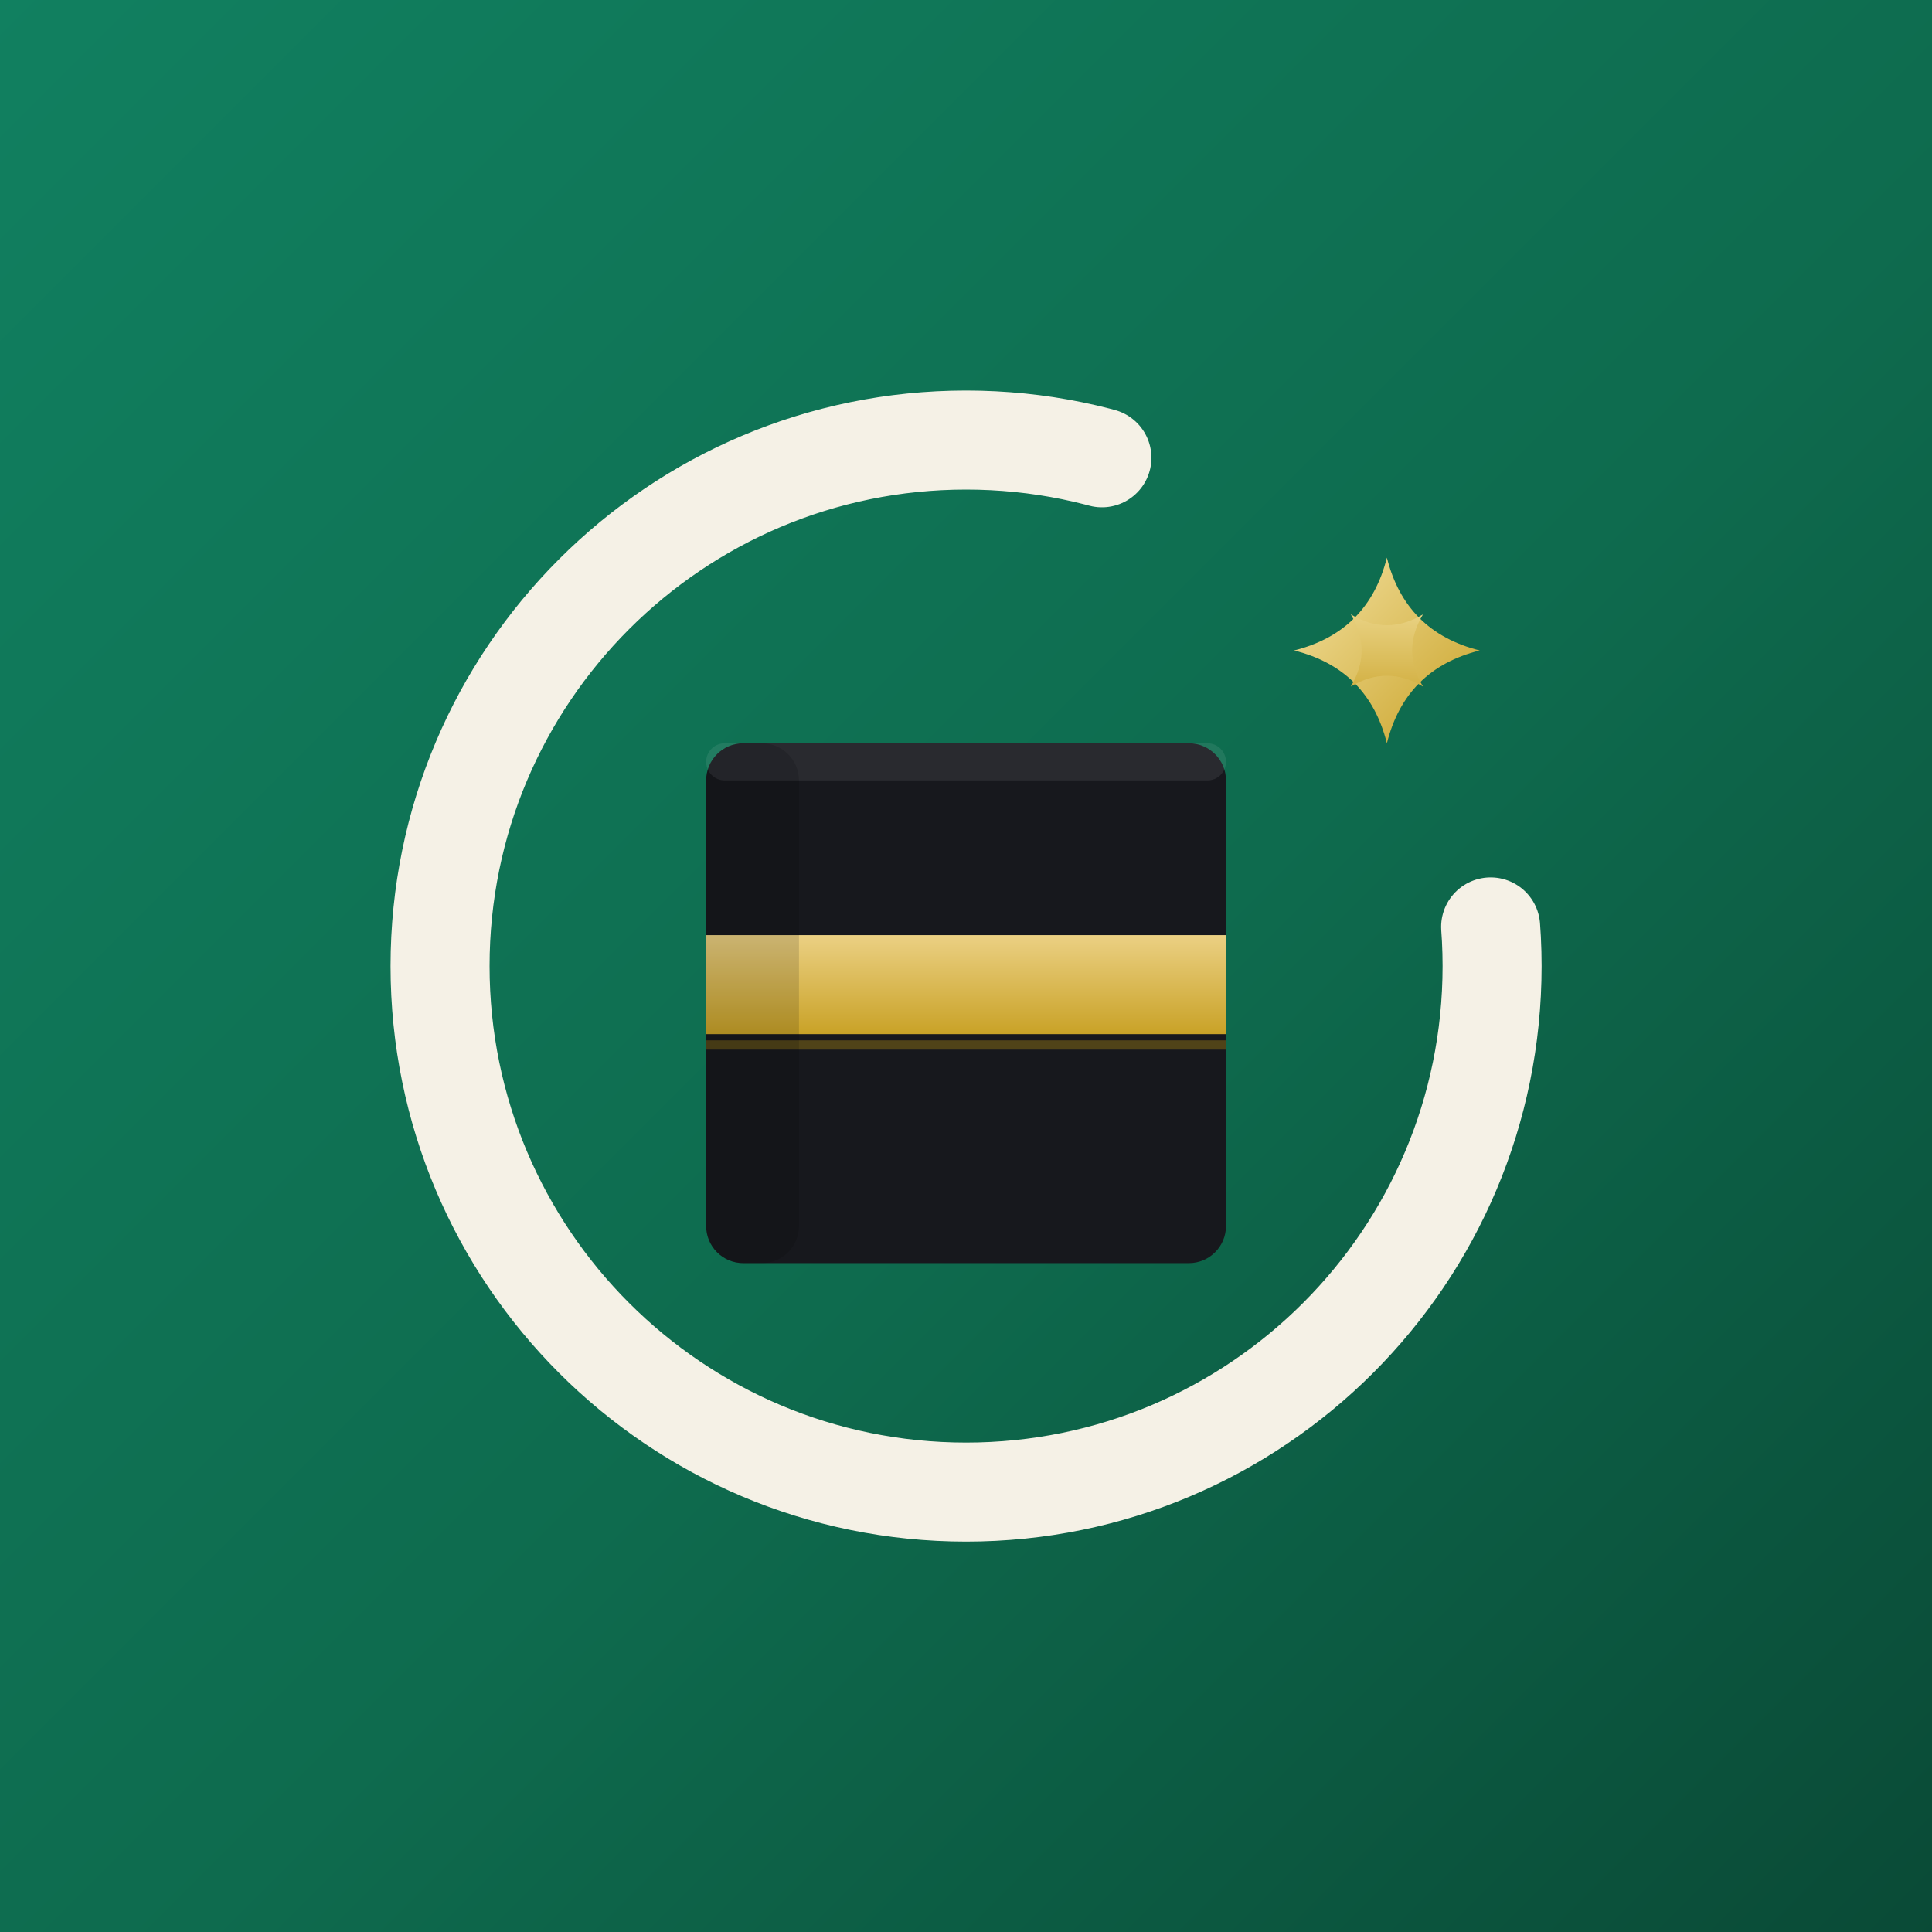
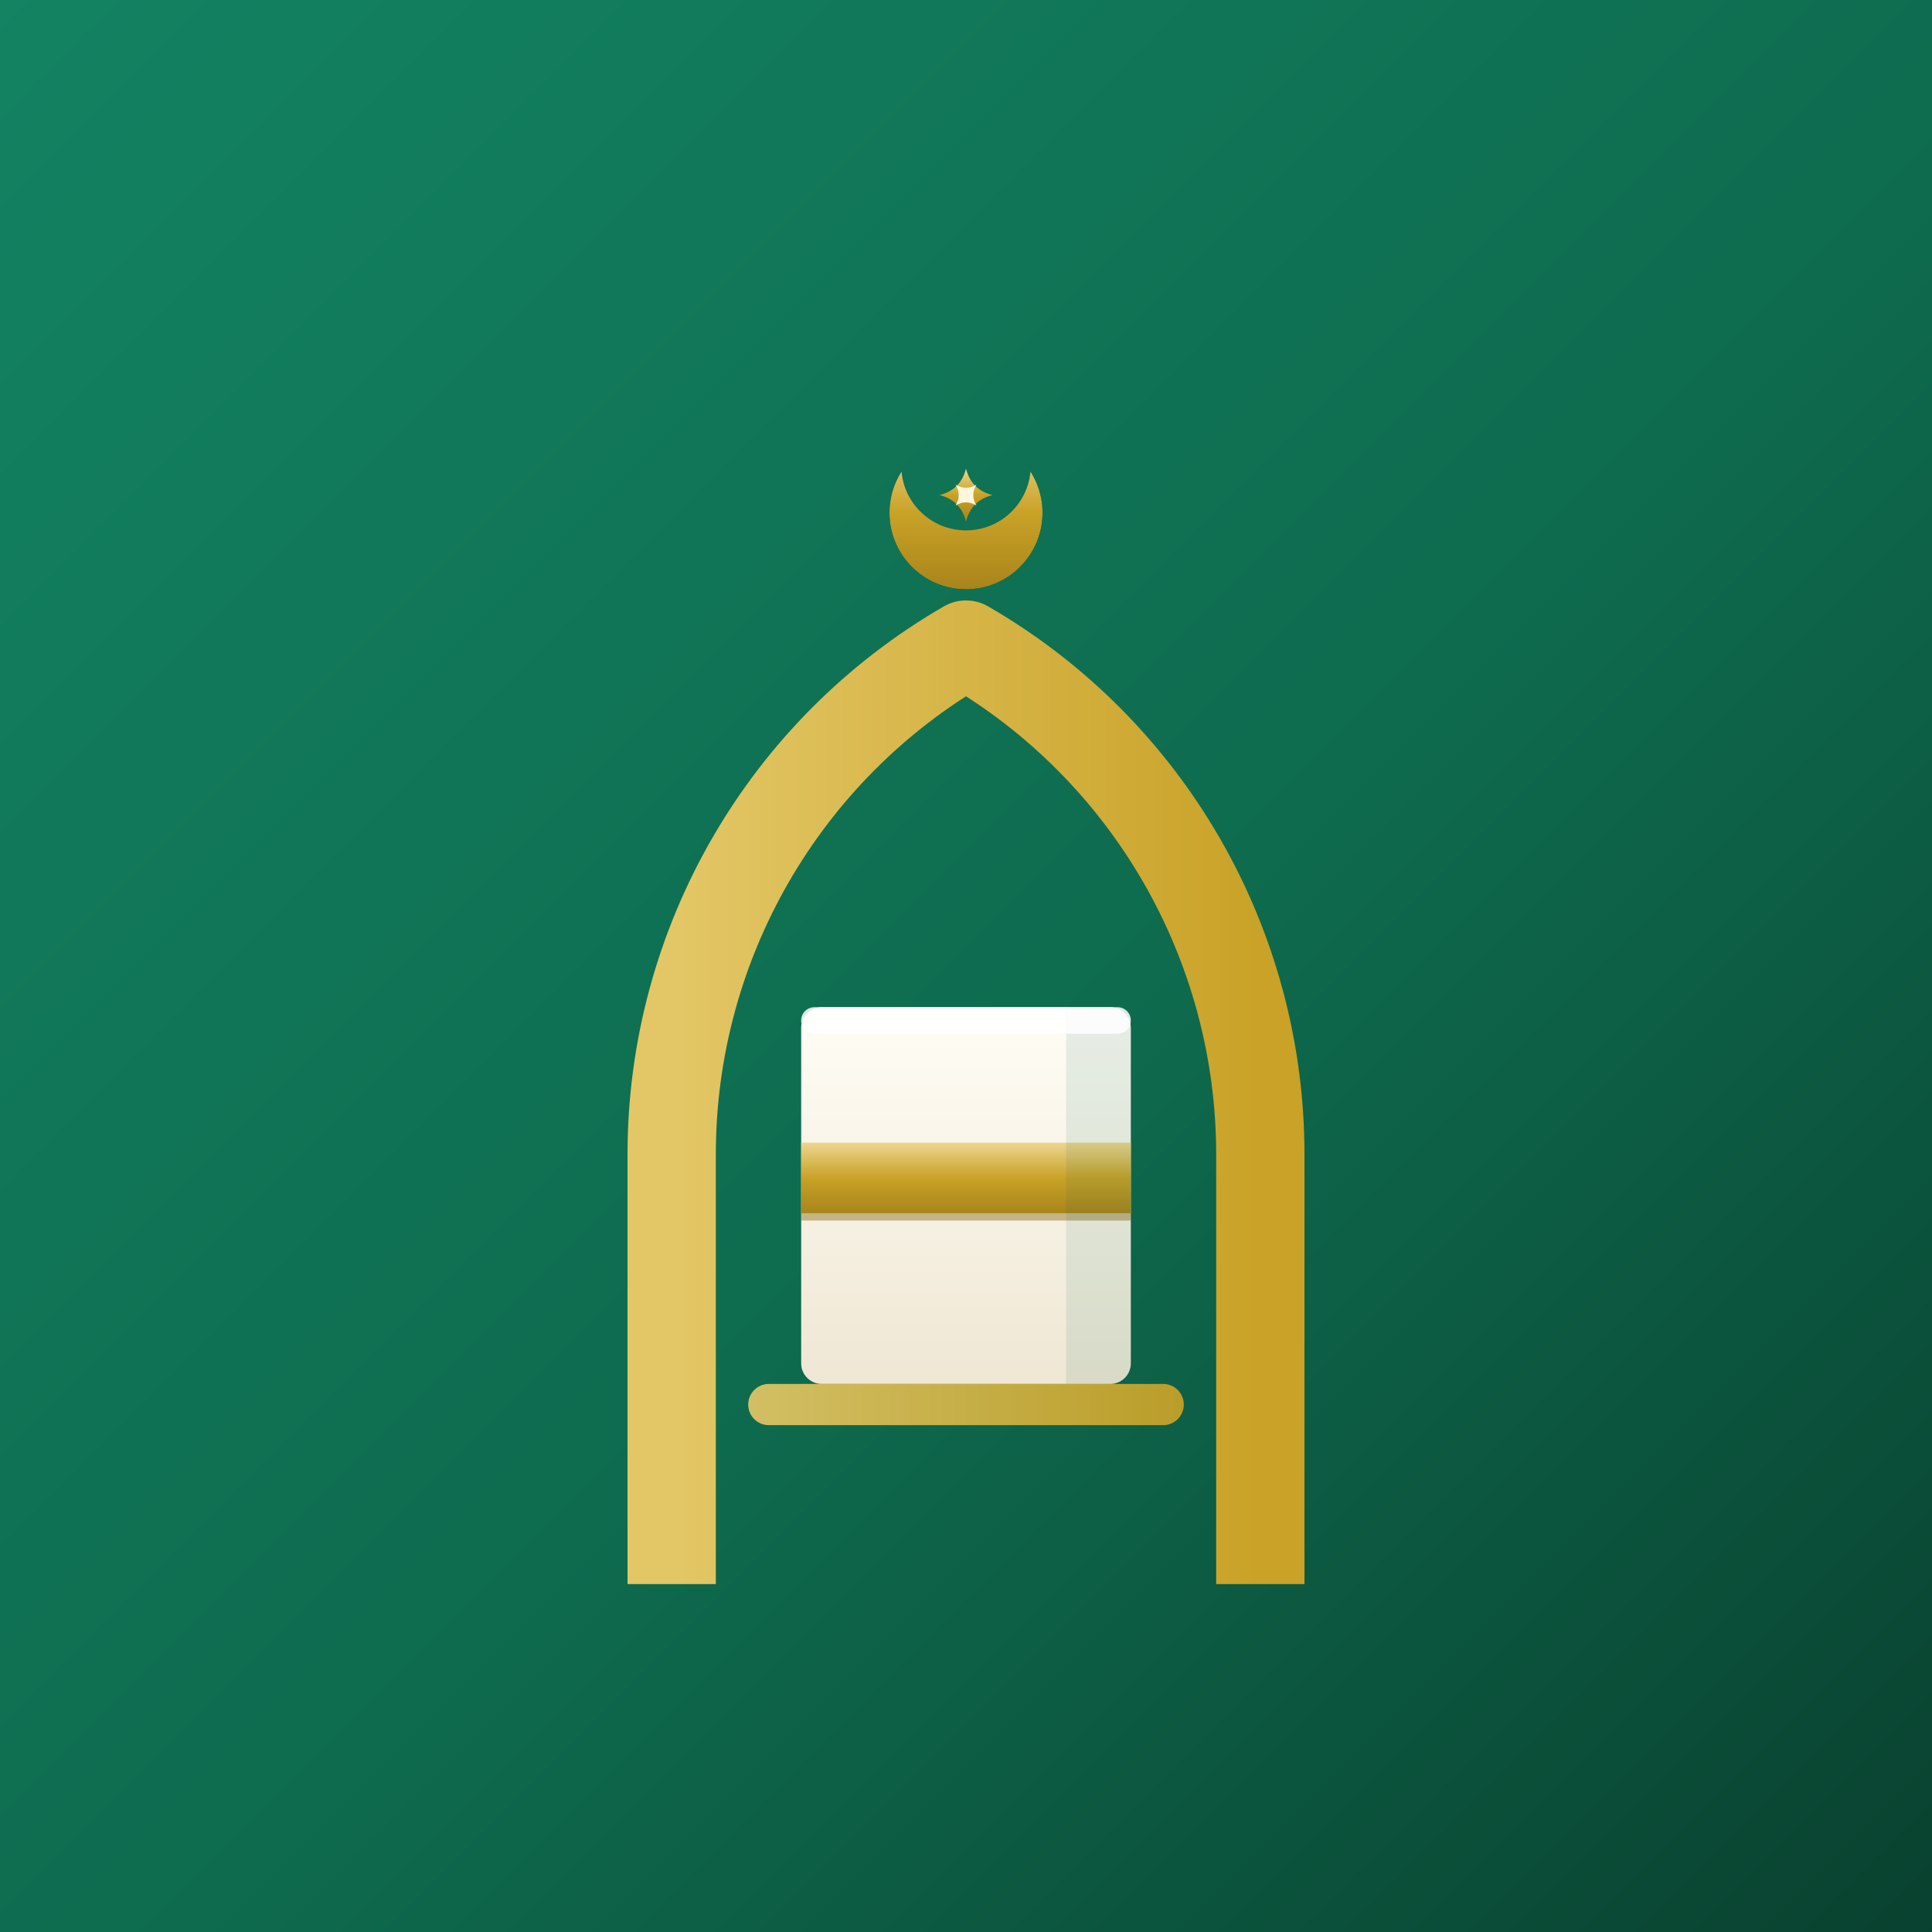
<svg xmlns="http://www.w3.org/2000/svg" viewBox="0 0 512 512" width="512" height="512">
  <defs>
-     <linearGradient id="shTileM" x1="0" y1="0" x2="1" y2="1">
-       <stop offset="0" stop-color="#118060" />
+     <linearGradient id="tileM" x1="0" y1="0" x2="1" y2="1">
+       <stop offset="0" stop-color="#138362" />
      <stop offset="0.55" stop-color="#0E6B4E" />
-       <stop offset="1" stop-color="#0A4A36" />
+       <stop offset="1" stop-color="#09412F" />
    </linearGradient>
-     <linearGradient id="shHizamM" x1="0" y1="0" x2="0" y2="1">
-       <stop offset="0" stop-color="#EBD083" />
+     <linearGradient id="goldM" x1="0" y1="0" x2="0" y2="1">
+       <stop offset="0" stop-color="#EDD690" />
+       <stop offset="0.5" stop-color="#C9A227" />
+       <stop offset="1" stop-color="#A9841B" />
+     </linearGradient>
+     <linearGradient id="goldVM" x1="0" y1="0" x2="1" y2="0">
+       <stop offset="0" stop-color="#E3C766" />
      <stop offset="1" stop-color="#C9A227" />
    </linearGradient>
-     <linearGradient id="shStarM" x1="0" y1="0" x2="1" y2="1">
-       <stop offset="0" stop-color="#F3E1A0" />
-       <stop offset="1" stop-color="#C9A227" />
+     <linearGradient id="cubeM" x1="0" y1="0" x2="0" y2="1">
+       <stop offset="0" stop-color="#FFFDF6" />
+       <stop offset="1" stop-color="#EFE7D4" />
    </linearGradient>
+     <mask id="cresM">
+       <circle cx="256" cy="102" r="26" fill="#ffffff" />
+       <circle cx="256" cy="86" r="22" fill="#000000" />
+     </mask>
  </defs>
-   <rect width="512" height="512" fill="url(#shTileM)" />
-   <g transform="translate(46.1 46.1) scale(0.82)">
-     <circle cx="256" cy="256" r="170" fill="none" stroke="#F5F1E6" stroke-width="32" stroke-linecap="round" stroke-dasharray="845.6 210" />
+   <rect width="512" height="512" fill="url(#tileM)" />
+   <g transform="translate(56.32 56.32) scale(0.78)">
+     <path d="M 156 466 L 156 320 A 200 200 0 0 1 256 146.8 A 200 200 0 0 1 356 320 L 356 466" fill="none" stroke="url(#goldVM)" stroke-width="30" stroke-linejoin="round" />
+     <rect x="182" y="398" width="148" height="14" rx="7" fill="url(#goldVM)" opacity="0.92" />
    <g>
-       <rect x="172" y="184" width="168" height="168" rx="12" fill="#17181D" />
-       <rect x="172" y="246" width="168" height="32" fill="url(#shHizamM)" />
-       <rect x="172" y="280" width="168" height="3" fill="#8A6D14" opacity="0.5" />
-       <rect x="172" y="184" width="168" height="12" rx="6" fill="#FFFFFF" opacity="0.08" />
-       <rect x="172" y="184" width="30" height="168" rx="12" fill="#000000" opacity="0.14" />
+       <rect x="200" y="270" width="112" height="128" rx="7" fill="url(#cubeM)" />
+       <rect x="200" y="316" width="112" height="24" fill="url(#goldM)" />
+       <rect x="200" y="340" width="112" height="2.5" fill="#8A6D14" opacity="0.45" />
+       <path d="M 290 270 h 15 a 7 7 0 0 1 7 7 v 114 a 7 7 0 0 1 -7 7 h -15 Z" fill="#0E6B4E" opacity="0.10" />
+       <rect x="200" y="270" width="112" height="9" rx="4.5" fill="#FFFFFF" opacity="0.85" />
    </g>
-     <g transform="translate(392 154)" fill="url(#shStarM)">
-       <path d="M0 -30 Q6 -6 30 0 Q6 6 0 30 Q-6 6 -30 0 Q-6 -6 0 -30 Z" />
-       <path d="M0 -16.5 Q3.3 -3.3 16.5 0 Q3.3 3.3 0 16.5 Q-3.3 3.3 -16.5 0 Q-3.3 -3.3 0 -16.5 Z" transform="rotate(45)" />
+     <circle cx="256" cy="102" r="26" fill="url(#goldM)" mask="url(#cresM)" />
+     <g transform="translate(256 96)" fill="url(#goldM)">
+       <path d="M0 -9 Q1.8 -1.8 9 0 Q1.8 1.8 0 9 Q-1.8 1.8 -9 0 Q-1.8 -1.8 0 -9 Z" />
+       <path d="M0 -5 Q1 -1 5 0 Q1 1 0 5 Q-1 1 -5 0 Q-1 -1 0 -5 Z" transform="rotate(45)" fill="#FFF7DC" />
    </g>
  </g>
</svg>
